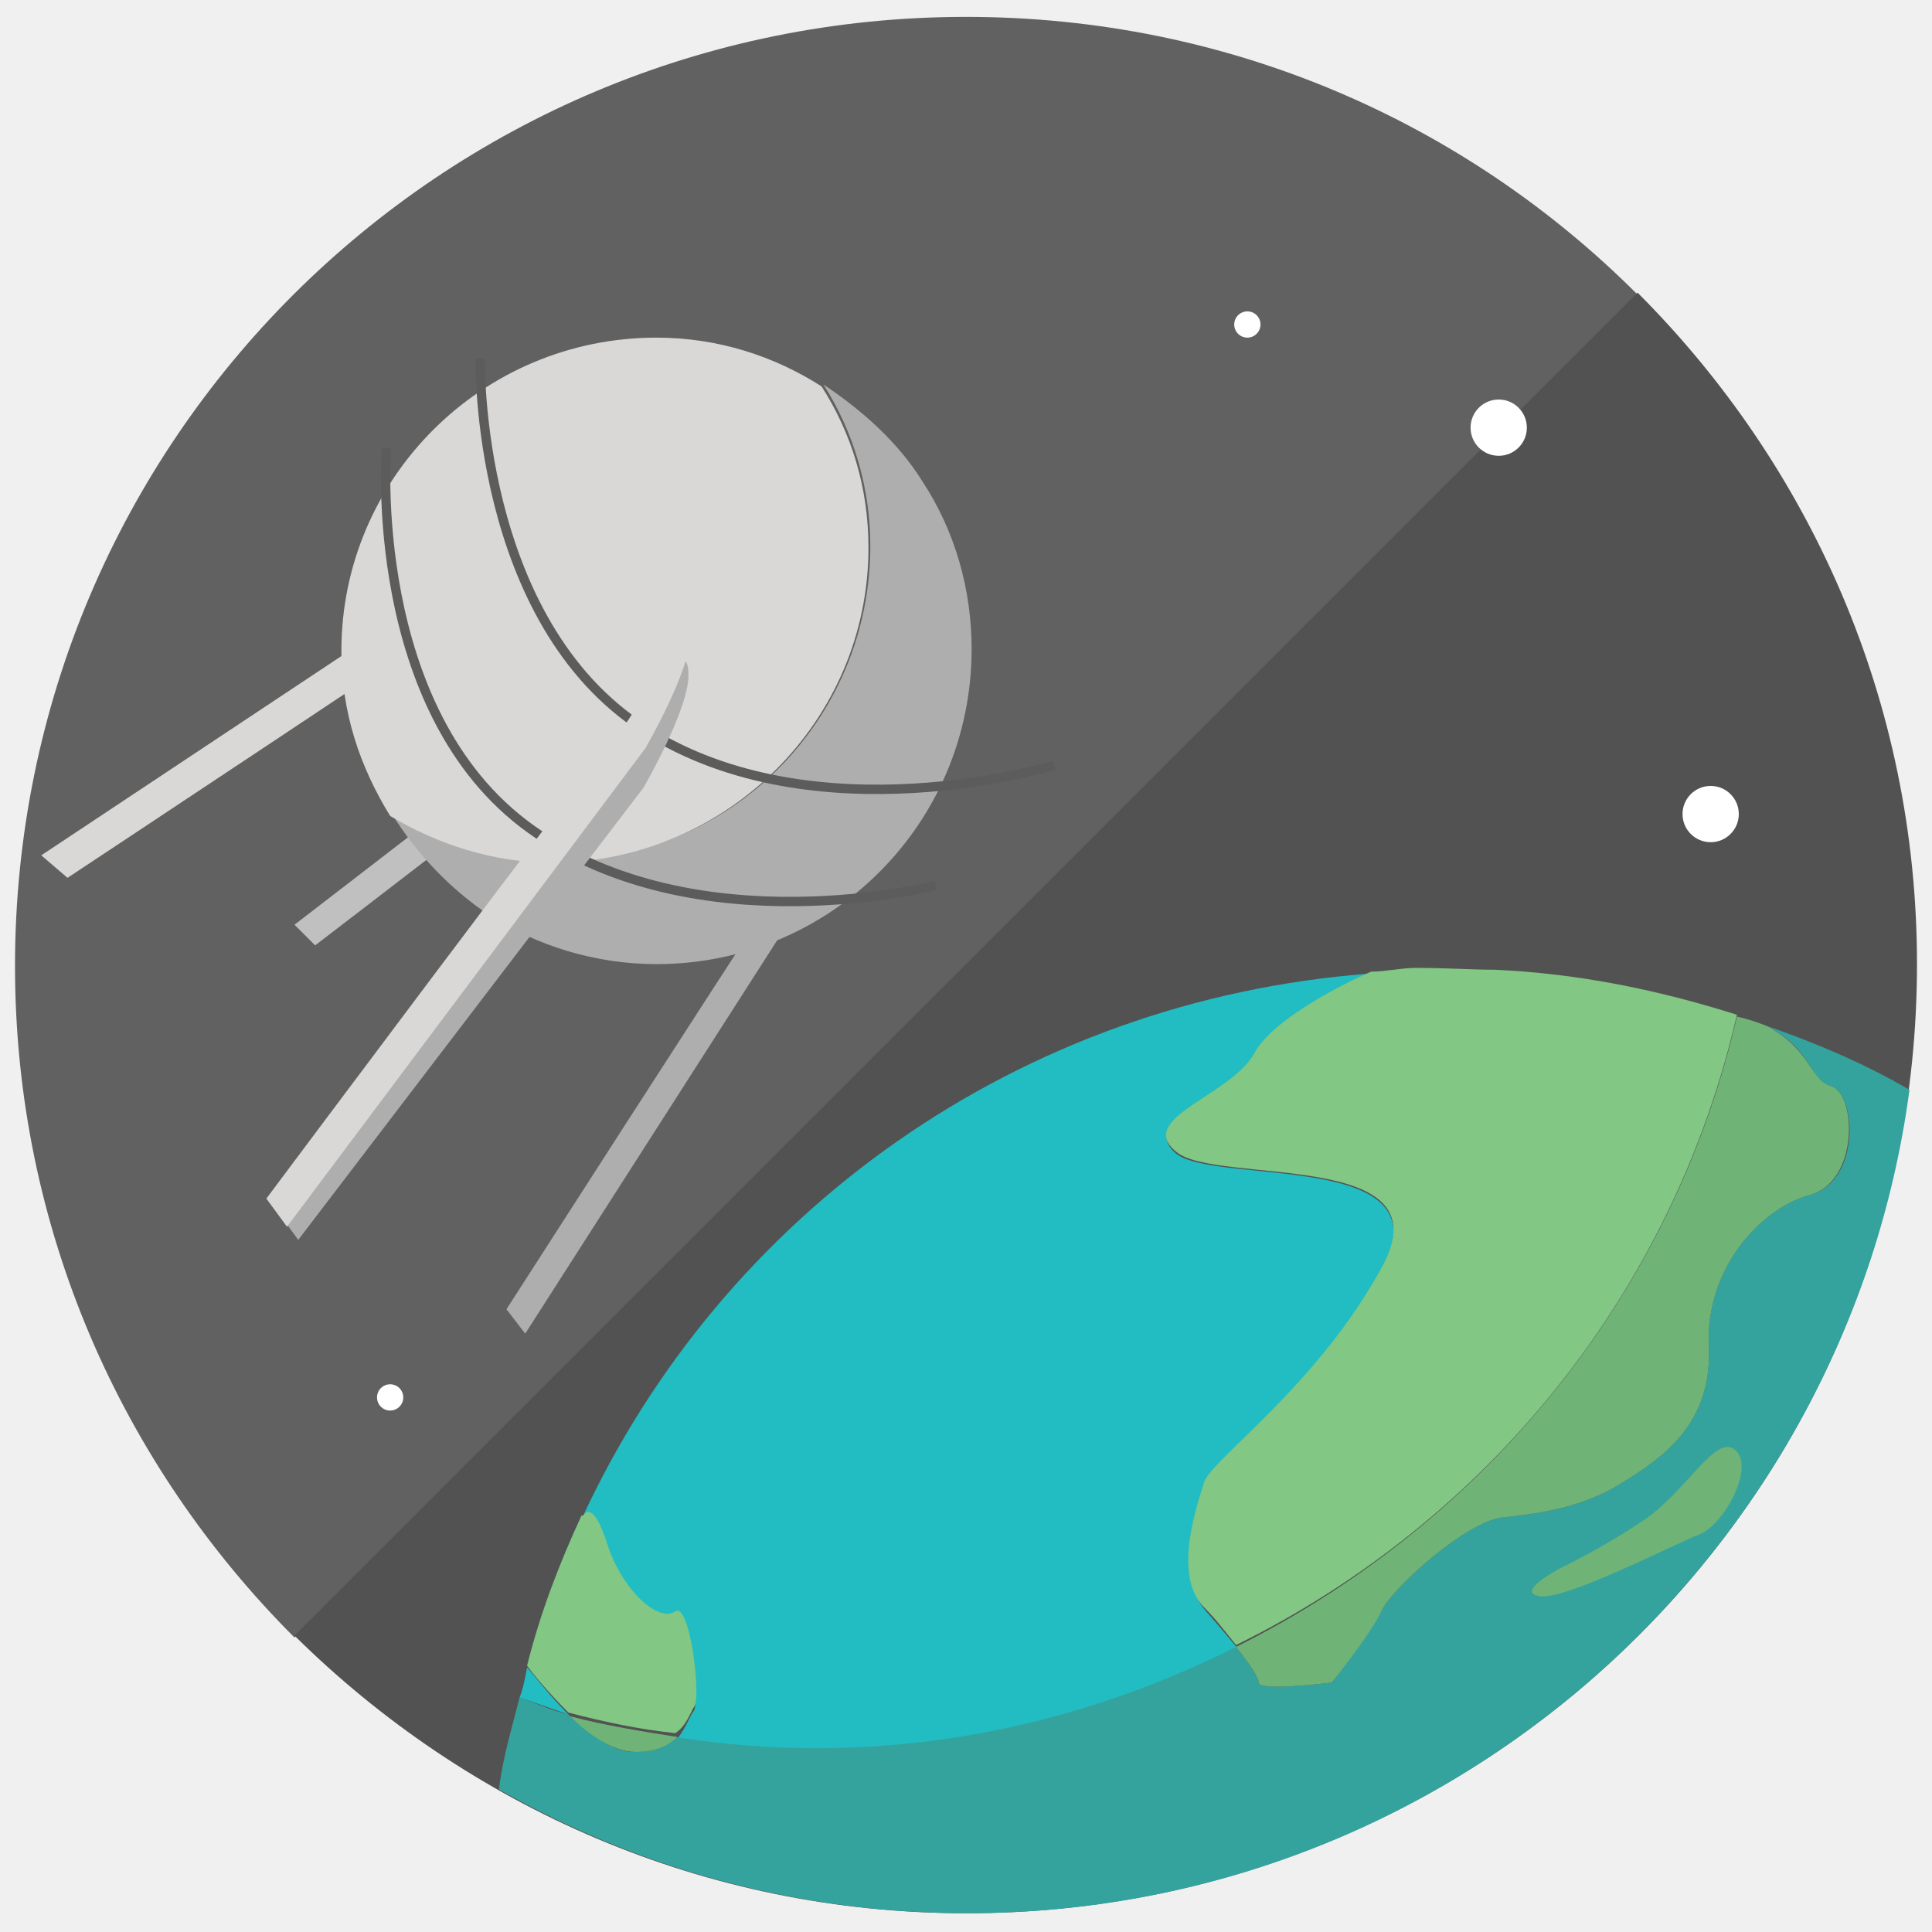
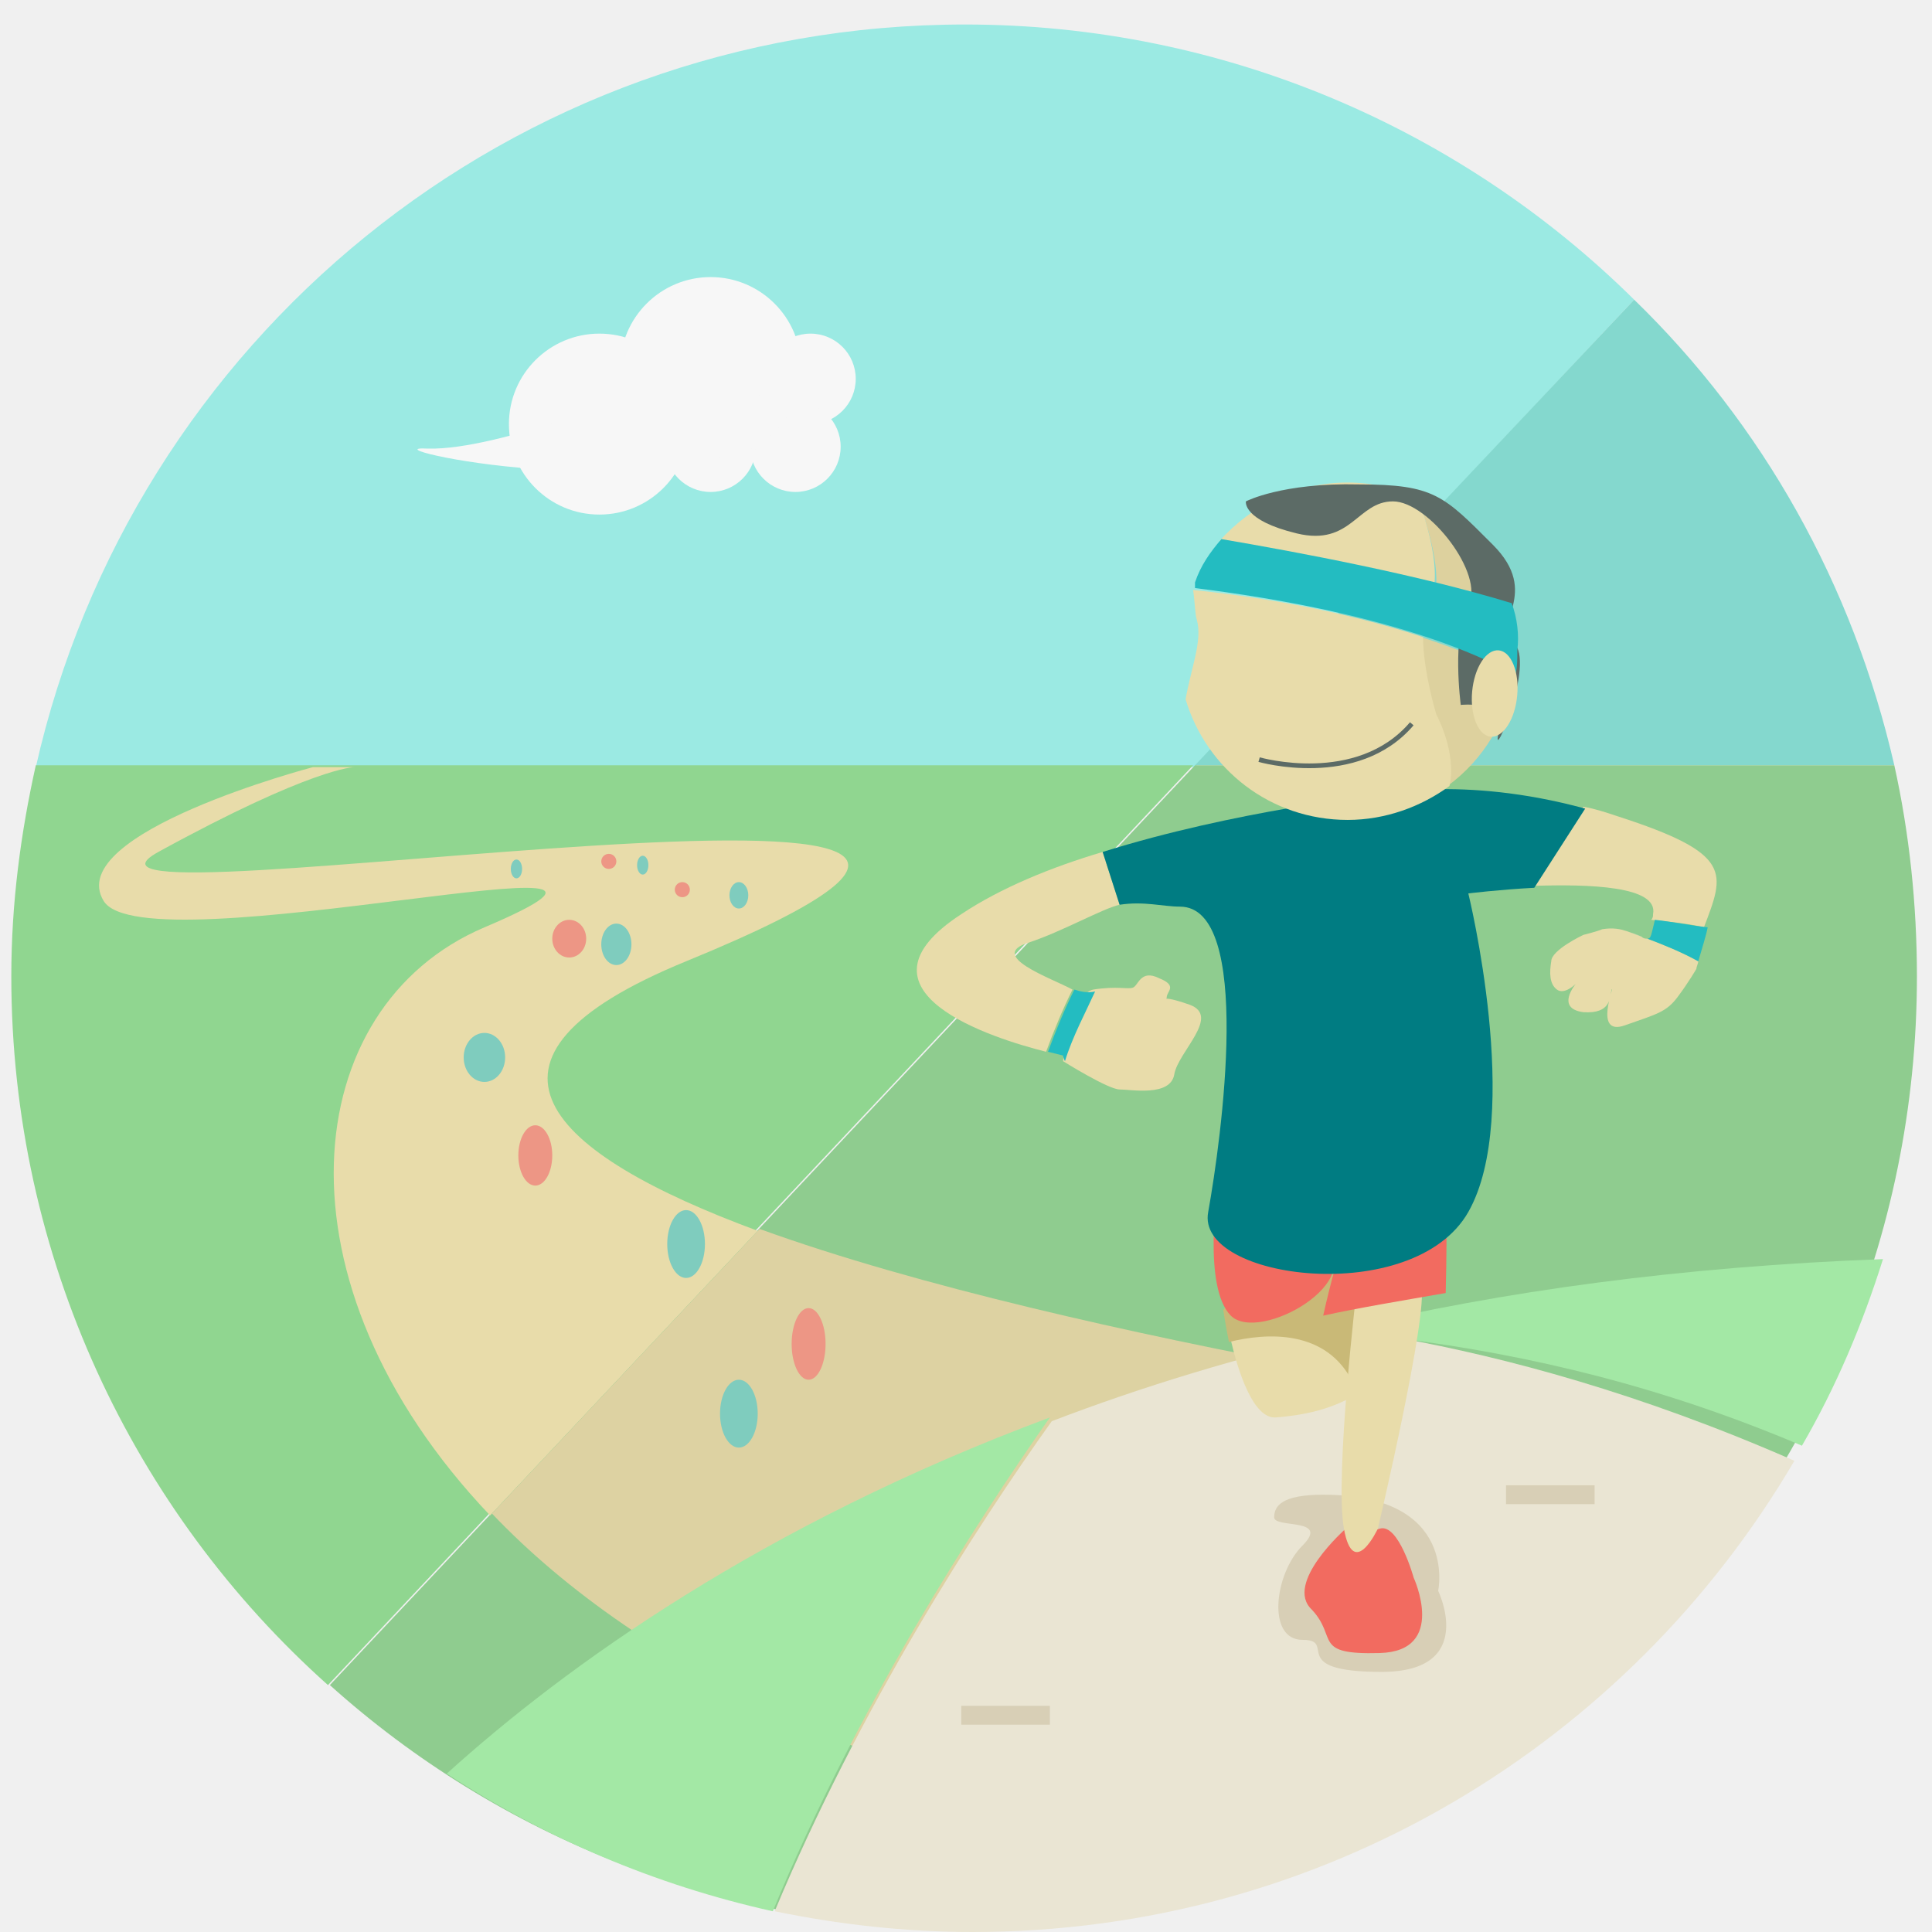
- <svg xmlns="http://www.w3.org/2000/svg" width="103px" height="103px" viewBox="0 0 103 103" version="1.1">
-   <defs />
-   <g id="Page-1" stroke="none" stroke-width="1" fill="none" fill-rule="evenodd">
-     <g id="Badge_Inner">
-       <g id="Group">
-         <g id="Shape">
-           <path d="M51.5,0.9 C23.5,0.9 0.8,23.5 0.8,51.5 C0.8,65.5 6.5,78.1 15.7,87.3 L87.3,15.7 C78.1,6.5 65.5,0.9 51.5,0.9 L51.5,0.9 Z" fill="#616161" />
-           <path d="M87.3,15.6 L15.7,87.2 C24.9,96.3 37.5,102 51.5,102 C79.5,102 102.2,79.4 102.2,51.4 C102.2,37.4 96.5,24.8 87.3,15.6 L87.3,15.6 Z" fill="#525252" />
-         </g>
-         <path d="M41.9,44.1 C41.9,44.1 42.1,46.7 40.7,48.6 C39.4,50.5 27,69.8 27,69.8 L28,71.1 L41.9,49.4 C41.9,49.4 43.7,45.6 43.6,44 C43.4,42.6 41.9,44.1 41.9,44.1 L41.9,44.1 Z" id="Shape" fill="#AEAEAE" />
-         <path d="M32.3,29.7 C32.3,29.7 29.4,29.5 27.3,31 C25.2,32.5 3.6,46.8 3.6,46.8 L2.2,45.6 L26.3,29.6 C26.3,29.6 30.5,27.5 32.3,27.7 C34,27.9 32.3,29.7 32.3,29.7 L32.3,29.7 Z" id="Shape" fill="#D9D8D7" />
-         <path d="M40.1,34.2 C40.1,34.2 37.7,34 36,35.5 C34.3,37 16.8,50.4 16.8,50.4 L15.7,49.3 L35.3,34.2 C35.3,34.2 38.7,32.2 40.2,32.4 C41.5,32.6 40.1,34.2 40.1,34.2 L40.1,34.2 Z" id="Shape" fill="#C1C0C0" />
-         <g transform="translate(18, 18)" id="Shape">
-           <path d="M31.2,7.7 C29.9,5.6 28,3.9 25.9,2.5 C27.5,5 28.4,8 28.4,11.1 C28.4,20.4 20.9,27.9 11.6,27.9 C8.4,27.9 5.4,26.9 2.9,25.4 C4.2,27.5 6,29.4 8.1,30.8 C10.6,32.4 13.7,33.4 17,33.4 C26.3,33.4 33.8,25.9 33.8,16.6 C33.8,13.4 32.9,10.3 31.2,7.7 L31.2,7.7 Z" fill="#AEAEAE" />
-           <path d="M28.3,11.2 C28.3,8 27.4,5.1 25.8,2.6 C23.3,1 20.3,0 17,0 C7.7,0 0.2,7.5 0.2,16.7 C0.2,20 1.2,22.9 2.8,25.5 C5.3,27 8.3,28 11.5,28 C20.8,27.9 28.3,20.4 28.3,11.2 L28.3,11.2 Z" fill="#D9D8D7" />
-         </g>
-         <path d="M85.7,82 C85.7,82 87.8,80.4 89.6,78.5 C91.5,76.6 92.3,73.2 93.6,73.9 C94.8,74.6 93.8,77.9 92.7,78.6 C91.5,79.3 86.4,83.5 85,83.5 C83.6,83.6 85.7,82 85.7,82 L85.7,82 Z" id="Shape" fill="#9BCF81" />
-         <circle id="Oval" fill="#FFFFFF" cx="91.2" cy="43.4" r="1.5" />
-         <circle id="Oval" fill="#FFFFFF" cx="79.9" cy="22.8" r="1.5" />
-         <circle id="Oval" fill="#FFFFFF" cx="66.5" cy="17.3" r="0.7" />
-         <circle id="Oval" fill="#FFFFFF" cx="20.8" cy="74.5" r="0.7" />
-         <g transform="translate(26, 51)" id="Shape">
-           <path d="M38.2,28.1 C38.6,26.8 44.3,22.9 47.7,16.6 C51.1,10.3 38.8,12.2 36.7,10.5 C34.6,8.7 39.7,7.5 40.9,5.2 C41.9,3.3 45.7,1.5 47.1,0.9 C28.3,2.3 12.5,13.7 5,30 L5.1,30 C5.1,30 5.6,29.1 6.4,31.6 C7.2,34.2 9.2,35.6 10,35.1 C10.8,34.5 11.3,39.7 11,40.2 C10.8,40.4 10.6,41.1 10.1,41.7 C12.5,42.1 15,42.3 17.6,42.3 C25.7,42.3 33.2,40.2 40,36.9 C39.5,36.3 39,35.7 38.3,34.9 C36.6,33 37.8,29.4 38.2,28.1 L38.2,28.1 Z" fill="#21BDC2" />
-           <path d="M68.2,3.7 C70.7,5 70.5,6.7 71.6,6.9 C73,7.3 73.2,12 70.5,12.7 C67.9,13.4 64.9,16.6 65.1,20.8 C65.3,25 62.5,26.8 60.4,28.1 C58.3,29.4 56,29.7 54.1,29.9 C52.2,30.1 48.3,33.6 47.7,34.8 C47.1,36 45,38.7 45,38.7 C45,38.7 41.1,39.2 41.1,38.7 C41.1,38.4 40.6,37.7 39.9,36.8 C33.1,40.2 25.6,42.2 17.5,42.2 C15,42.2 12.5,42 10,41.6 C9.6,42.1 9,42.4 7.8,42.4 C6.6,42.4 5.4,41.4 4.3,40.4 C3.4,40.2 2.6,39.8 1.7,39.5 C1.3,41.1 0.8,42.7 0.6,44.4 C8,48.6 16.5,51 25.6,51 C51.3,51 72.5,31.8 75.8,7.1 C73.4,5.7 70.8,4.6 68.2,3.7 L68.2,3.7 Z" fill="#35A39D" />
-           <path d="M2.1,37.9 C2,38.4 1.9,39 1.7,39.5 C2.6,39.8 3.4,40.1 4.3,40.4 C3.2,39.3 2.4,38.2 2.1,37.9 L2.1,37.9 Z" fill="#21BDC2" />
-           <path d="M39.9,36.8 C40.6,37.7 41.1,38.4 41.1,38.7 C41.1,39.2 45,38.7 45,38.7 C45,38.7 47.1,36.1 47.7,34.8 C48.3,33.6 52.2,30.1 54.1,29.9 C56,29.7 58.3,29.4 60.4,28.1 C62.5,26.8 65.3,25 65.1,20.8 C64.9,16.6 67.9,13.4 70.5,12.7 C73.1,12 73,7.3 71.6,6.9 C70.5,6.6 70.6,5 68.2,3.7 C67.7,3.5 67.1,3.3 66.6,3.2 C63.2,17.9 53.3,30.1 39.9,36.8 L39.9,36.8 Z" fill="#70B376" />
-           <path d="M66.6,3.1 C62.5,1.8 58.2,0.9 53.7,0.7 C52.5,0.7 51.1,0.6 49.5,0.6 C48.7,0.6 47.9,0.8 47.1,0.8 C45.7,1.4 41.9,3.3 40.9,5.1 C39.7,7.4 34.5,8.6 36.7,10.4 C38.8,12.2 51.1,10.2 47.7,16.5 C44.3,22.8 38.7,26.7 38.2,28 C37.8,29.3 36.5,33 38.2,34.7 C38.9,35.4 39.4,36.1 39.9,36.7 C53.3,30.1 63.2,17.9 66.6,3.1 L66.6,3.1 Z" fill="#82C783" />
-           <path d="M7.9,42.4 C9.1,42.4 9.7,42 10.1,41.6 C8.2,41.3 6.3,41 4.4,40.5 C5.4,41.5 6.7,42.4 7.9,42.4 L7.9,42.4 Z" fill="#70B376" />
-           <path d="M11,40 C11.4,39.6 10.8,34.4 10,34.9 C9.2,35.5 7.3,34 6.4,31.4 C5.6,28.8 5.1,29.8 5.1,29.8 C5.1,29.8 5.1,29.8 5,29.8 C3.8,32.4 2.8,35 2.1,37.8 C2.3,38.1 3.2,39.2 4.3,40.3 C6.2,40.8 8.1,41.2 10,41.4 C10.6,41 10.8,40.3 11,40 L11,40 Z" fill="#82C783" />
-         </g>
-         <path d="M20.6,23.9 C20.6,23.9 19.5,37.9 28.3,44.2 C37.1,50.5 49.9,47.2 49.9,47.2" id="Shape" stroke="#5C5C5C" stroke-width="0.5" />
-         <path d="M25.6,19.1 C25.6,19.1 25.3,33.1 34.4,38.9 C43.5,44.7 56.2,40.8 56.2,40.8" id="Shape" stroke="#5C5C5C" stroke-width="0.5" />
-         <path d="M83.2,83.6 C83.2,83.6 85.5,82.5 87.7,81 C89.9,79.5 91.5,76.4 92.5,77.3 C93.6,78.2 91.9,81.3 90.6,81.8 C89.3,82.3 83.5,85.3 82.1,85.1 C80.7,84.9 83.2,83.6 83.2,83.6 L83.2,83.6 Z" id="Shape" fill="#70B376" />
-         <path d="M34.8,35.8 C34.8,35.8 34.8,38.9 33,41 C31.2,43 14.8,64.6 14.8,64.6 L15.9,66.1 L34.3,42 C34.3,42 36.8,37.7 36.7,35.9 C36.7,34.1 34.8,35.8 34.8,35.8 L34.8,35.8 Z" id="Shape" fill="#AEAEAE" />
-         <path d="M34.9,33.7 C34.9,33.7 34.9,36.8 33.1,38.9 C31.3,41 14.2,63.9 14.2,63.9 L15.3,65.4 L34.4,39.9 C34.4,39.9 36.9,35.6 36.8,33.8 C36.8,32 34.9,33.7 34.9,33.7 L34.9,33.7 Z" id="Shape" fill="#D9D8D7" />
-       </g>
+ <svg xmlns="http://www.w3.org/2000/svg" version="1.1" id="Layer_1" x="0px" y="0px" viewBox="-138.1 345 102.5 102.5" style="enable-background:new -138.1 345 102.5 102.5;" xml:space="preserve">
+   <style type="text/css">
+ 	.st0{fill:#9BEAE3;}
+ 	.st1{fill:#84D8CE;}
+ 	.st2{fill:#90D690;}
+ 	.st3{fill:#8FCC8F;}
+ 	.st4{fill:#E8DCAA;}
+ 	.st5{fill:#DDD2A2;}
+ 	.st6{fill:#F26B60;}
+ 	.st7{fill:none;}
+ 	.st8{fill:#CEE0DB;}
+ 	.st9{fill:#7FCCBE;}
+ 	.st10{fill:#ED9685;}
+ 	.st11{fill:#EAE5D3;}
+ 	.st12{fill:#A3E8A5;}
+ 	.st13{fill:none;stroke:#D8CFB6;stroke-miterlimit:10;}
+ 	.st14{fill:#DDD19E;}
+ 	.st15{fill:#23BCC1;}
+ 	.st16{fill:#D8CFB6;}
+ 	.st17{fill:#C9B977;}
+ 	.st18{fill:#007C82;}
+ 	.st19{fill:#5C6B66;}
+ 	.st20{fill:none;stroke:#5C6B66;stroke-width:0.5;stroke-miterlimit:10;}
+ 	.st21{fill:none;stroke:#5C6B66;stroke-width:0.25;stroke-miterlimit:10;}
+ 	.st22{fill:#F7F7F7;}
+ </style>
+   <g>
+     <path class="st0" d="M-51.4,360.9c-9.1-9-21.7-14.6-35.5-14.6c-24.1,0-44.2,16.8-49.3,39.4h61.5L-51.4,360.9z" />
+     <path class="st1" d="M-37.6,385.6c-2.2-9.6-7-18.1-13.8-24.7l-23.3,24.7H-37.6z" />
+     <path class="st2" d="M-136.2,385.6c-0.8,3.6-1.3,7.3-1.3,11.2c0,14.9,6.5,28.4,16.8,37.6l45.9-48.8H-136.2z" />
+     <path class="st3" d="M-37.6,385.6h-37.1l-45.9,48.8c8.9,8,20.8,12.9,33.7,12.9c27.9,0,50.5-22.6,50.5-50.5   C-36.4,393-36.8,389.2-37.6,385.6z" />
+   </g>
+   <g>
+     <path class="st4" d="M-101.7,396c32-13.1-36.2-1.3-28-5.8c8.2-4.5,10.4-4.5,10.4-4.5h-2.2c0,0-13.3,3.5-11.1,7.1   c2.2,3.6,33.4-4.2,20.2,1.4c-9.9,4.2-11.5,18.8,0.3,31.2l14.2-15.1C-109,406.2-114.4,401.2-101.7,396z" />
+     <path class="st5" d="M-51.4,420.4c0,0-29.6-4.1-46.4-10.2l-14.2,15.1c3.9,4.1,9.3,7.9,16.3,11.1c28.3,12.8,23.8-6,23.8-6   L-51.4,420.4z" />
+   </g>
+   <path class="st6" d="M-71.2,417.3c0,0,0.1,4.5,0.8,5.2s3.5,2.1,3.6-0.7c0.2-2.8,1.3-4.4,1.3-4.4h-4.9H-71.2z" />
+   <g>
+     <circle class="st7" cx="-87.1" cy="395.7" r="48" />
+   </g>
+   <path class="st7" d="M-51,394.7c0.2,0.1,0.3,0.1,0.3,0.1C-50.8,394.8-50.9,394.7-51,394.7z" />
+   <path class="st8" d="M-51.8,394.4c0,0,0.3,0.1,0.8,0.3C-51.2,394.6-51.5,394.5-51.8,394.4z" />
+   <g>
+     <ellipse class="st9" cx="-101.7" cy="411" rx="1" ry="1.8" />
+     <ellipse class="st9" cx="-98.9" cy="420" rx="1" ry="1.8" />
+     <ellipse class="st9" cx="-112.4" cy="401.1" rx="1.1" ry="1.3" />
+     <ellipse class="st9" cx="-105.4" cy="395.1" rx="0.8" ry="1.1" />
+     <ellipse class="st9" cx="-98.9" cy="392.5" rx="0.5" ry="0.7" />
+     <ellipse class="st9" cx="-104" cy="390.9" rx="0.3" ry="0.5" />
+     <ellipse class="st9" cx="-110.7" cy="391.1" rx="0.3" ry="0.5" />
+     <ellipse class="st10" cx="-95.2" cy="416.3" rx="0.9" ry="1.9" />
+     <ellipse class="st10" cx="-109.7" cy="406.3" rx="0.9" ry="1.6" />
+     <ellipse class="st10" cx="-107.9" cy="394.8" rx="0.9" ry="1" />
+     <ellipse class="st10" cx="-101.9" cy="392.2" rx="0.4" ry="0.4" />
+     <ellipse class="st10" cx="-105.8" cy="390.7" rx="0.4" ry="0.4" />
+   </g>
+   <g>
+     <path class="st11" d="M-42.9,422.5c-8.2-3.6-15.4-5.5-20.9-6.5c-1-0.1-2-0.2-2.9-0.3c-5.7,1.3-10.9,2.9-15.6,4.7   c-4,5.6-10.2,15.2-14.7,26c3.4,0.7,6.9,1.1,10.5,1.1C-67.9,447.5-51.7,437.5-42.9,422.5z" />
+     <path class="st12" d="M-114.4,439.1c5.2,3.4,11,5.9,17.3,7.3c4.5-10.9,10.7-20.5,14.7-26.2C-97.7,425.9-108.1,433.4-114.4,439.1z" />
+     <path class="st12" d="M-63.9,416c7.1,0.9,14.1,2.6,21.4,5.7c1.8-3.1,3.2-6.4,4.3-9.9c-10.7,0.4-20.2,1.7-28.6,3.7   C-65.9,415.7-64.9,415.8-63.9,416z" />
+     <line class="st13" x1="-87.1" y1="436" x2="-82.4" y2="436" />
+     <line class="st13" x1="-58.2" y1="424.3" x2="-53.5" y2="424.3" />
+   </g>
+   <g>
+     <path class="st14" d="M-57.8,380.8c-1.5-0.8-3.1-1.4-4.9-2c0,1.8,0.7,4.1,0.7,4.1s1.1,2,0.7,3.8C-59.4,385.3-58.1,383.2-57.8,380.8   z" />
+     <path class="st14" d="M-62.9,371.4c0,0,1.1,2.8,1,4.6c1.4,0.3,2.7,0.7,3.9,1.1C-58.7,374.5-60.6,372.4-62.9,371.4z" />
+     <path class="st4" d="M-62.9,371.4c-1.1-0.5-2.4-0.8-3.7-0.8c-2.7,0-5.1,1.2-6.8,3.1c3,0.5,7.4,1.3,11.4,2.3   C-61.8,374.1-62.9,371.4-62.9,371.4z" />
+   </g>
+   <g>
+     <path class="st4" d="M-87.1,393.5c-6.3,4.1,1.7,6.6,4.5,7.3c0.4-1.1,0.9-2.3,1.4-3.3c-1.1-0.6-4.6-1.8-2.3-2.5   c1.8-0.6,3.9-1.8,4.8-2l-0.9-2.8C-82.3,391-85,392.1-87.1,393.5z" />
+     <path class="st4" d="M-52.3,388.3c-0.6-0.2-1.2-0.4-1.8-0.5l-2.7,4.2c3-0.1,6.7,0,6.4,1.5c0,0.1,0,0.2-0.1,0.3c1,0.1,2,0.2,2.8,0.4   C-46.6,391.3-46.1,390.3-52.3,388.3z" />
+     <path class="st4" d="M-54.1,394.6c0,0-1.7,0.8-1.7,1.4c-0.1,0.6-0.1,1.2,0.3,1.5c0.4,0.3,1-0.3,1-0.3s-1.1,1.3,0.4,1.5   c1.5,0.1,1.4-0.8,1.5-1.2c0.2-0.3-1,2.5,0.7,1.9s2.2-0.7,2.8-1.5s1-1.5,1-1.5c0-0.1,0.1-0.3,0.1-0.4c-0.9-0.5-1.9-0.9-2.7-1.2   c-0.1,0-0.2,0-0.3-0.1c-0.5-0.2-0.8-0.3-0.8-0.3c-0.3-0.1-0.7-0.2-1.3-0.1C-53.3,394.4-54.1,394.6-54.1,394.6z" />
+     <path class="st15" d="M-50.7,394.8c0.8,0.3,1.8,0.7,2.7,1.2c0.2-0.7,0.4-1.3,0.5-1.8c-0.9-0.1-1.9-0.3-2.8-0.4   C-50.5,394.6-50.5,394.8-50.7,394.8z" />
+     <path class="st4" d="M-81.7,401.3c0,0,2.4,1.5,3,1.5s2.7,0.4,2.9-0.8c0.2-1.2,2.5-3.1,0.8-3.7s-1.2-0.1-1.2-0.4s0.6-0.6-0.4-1   c-1-0.5-1.1,0.4-1.4,0.5c-0.3,0.1-0.8-0.1-2.1,0.1C-81.4,397.8-81.7,401.3-81.7,401.3z" />
+     <path class="st15" d="M-81.7,401c0,0,0,0.1,0.1,0.3c0.4-1.3,1.1-2.6,1.6-3.7c-0.4,0.1-0.8,0-1.1-0.1c-0.5,1-1,2.2-1.4,3.3   C-82.1,400.9-81.7,401-81.7,401z" />
+     <path class="st16" d="M-67.9,424.3c-2.2,0-2.6,0.6-2.6,1.2s3,0,1.5,1.5c-1.5,1.5-1.9,5,0,5s-0.9,1.7,4.2,1.7s3-4.3,3-4.3   S-60.7,424.3-67.9,424.3z" />
+     <path class="st6" d="M-66.7,426.1c0,0-3.3,2.9-1.8,4.3c1.4,1.5,0,2.4,3.6,2.3s1.8-4,1.8-4s-0.8-2.9-1.8-2.6   C-66,426.5-66.7,426.1-66.7,426.1z" />
+     <g>
+       <path class="st4" d="M-72.8,416.1c0.4,1.7,1.2,4.2,2.4,4.1c1.3-0.1,3.1-0.4,4.5-1.4c-0.1-0.2-0.2-0.4-0.3-0.6    C-67.6,415.5-70.8,415.7-72.8,416.1z" />
+       <path class="st17" d="M-64.6,417.4c1.3-2.3,3.9-6.4-1.2-6.2c-5.1,0.2-7.4,3.3-7.4,3.3s0.1,0.7,0.3,1.7c2-0.5,5.2-0.7,6.6,2.2    c0.1,0.2,0.2,0.4,0.3,0.6C-65.4,418.5-64.9,418-64.6,417.4z" />
    </g>
+     <path class="st4" d="M-66.1,413.2c0,0-1.2,10.1-0.7,12.9c0.5,2.8,1.8,0,1.8,0s2.7-11.4,2.3-12.9C-63.1,411.6-66.1,413.2-66.1,413.2   z" />
+     <g>
+       <path class="st6" d="M-61.4,406.8l-4.6,1.4c0,0-1.1,3-1.9,6.6c1.8-0.4,4.2-0.8,6.5-1.2C-61.3,409.9-61.4,406.8-61.4,406.8z" />
+     </g>
+     <path class="st6" d="M-73.5,408c0,0-0.8,5.3,0.7,6.8c1.5,1.5,7.5-1.9,4.8-4S-73.5,408-73.5,408z" />
+     <path class="st18" d="M-65.1,387.2c0,0-7.5,0.8-14.5,3l0.9,2.8c1.3-0.2,2.3,0.1,3.2,0.1c3.9,0,2.2,12.3,1.5,16.2   c-0.7,3.6,10.9,5.1,13.8,0s0-16.9,0-16.9s1.6-0.2,3.5-0.3l2.7-4.2C-60.6,386.1-65.1,387.2-65.1,387.2z" />
+     <path class="st19" d="M-72,371.6c0,0-0.2,1,2.7,1.7c2.9,0.7,3.2-1.7,5.1-1.7c1.9,0,4.9,3.9,4,5.5c-0.9,1.6-0.4,5.3-0.4,5.3   s2.4-0.3,2,1.5c-0.4,1.8,2-3.8,0.8-4.8c-1.2-1,1.5-2.6-1.1-5.2s-3.1-3.2-7.1-3.2C-70.1,370.6-72,371.6-72,371.6z" />
+     <path class="st15" d="M-57.9,377c-4.9-1.5-11.3-2.7-15.4-3.4c-0.6,0.7-1.1,1.4-1.4,2.3c0,0.1,0,0.2,0,0.3c4,0.5,11.7,1.7,17,4.6   c0.1-0.4,0.1-0.8,0.1-1.3C-57.5,378.7-57.6,377.8-57.9,377z" />
+     <path class="st20" d="M-63.2,383.5" />
+     <path class="st20" d="M-71.3,385.3" />
+   </g>
+   <path class="st4" d="M-61.9,382.9c0,0-0.7-2.3-0.7-4.1c-4.5-1.5-9.3-2.2-12.2-2.5c0.1,0.7,0.1,1.3,0.2,1.6c0.3,1.1-0.3,2.5-0.6,4.2  c1.1,3.7,4.5,6.4,8.6,6.4c2,0,3.9-0.7,5.4-1.8C-60.8,384.9-61.9,382.9-61.9,382.9z" />
+   <path class="st21" d="M-71.3,385.3c0,0,5.2,1.5,8.1-1.9" />
+   <ellipse transform="matrix(0.9957 9.244572e-02 -9.244572e-02 0.9957 35.0414 7.0707)" class="st4" cx="-58.8" cy="381.8" rx="1.2" ry="2.3" />
+   <g>
+     <g>
+       <circle class="st22" cx="-106.3" cy="367.5" r="4.8" />
+       <circle class="st22" cx="-95.1" cy="365.1" r="2.4" />
+       <circle class="st22" cx="-95.9" cy="368.7" r="2.4" />
+       <circle class="st22" cx="-100.4" cy="368.7" r="2.4" />
+       <circle class="st22" cx="-100.4" cy="364.5" r="4.8" />
+     </g>
+     <path class="st22" d="M-103.7,365.6c0,0-7.9,3.3-11.7,3.2c-3.8-0.2,13.2,3.5,16.8-1.3C-95.1,362.7-103.7,365.6-103.7,365.6z" />
  </g>
</svg>
